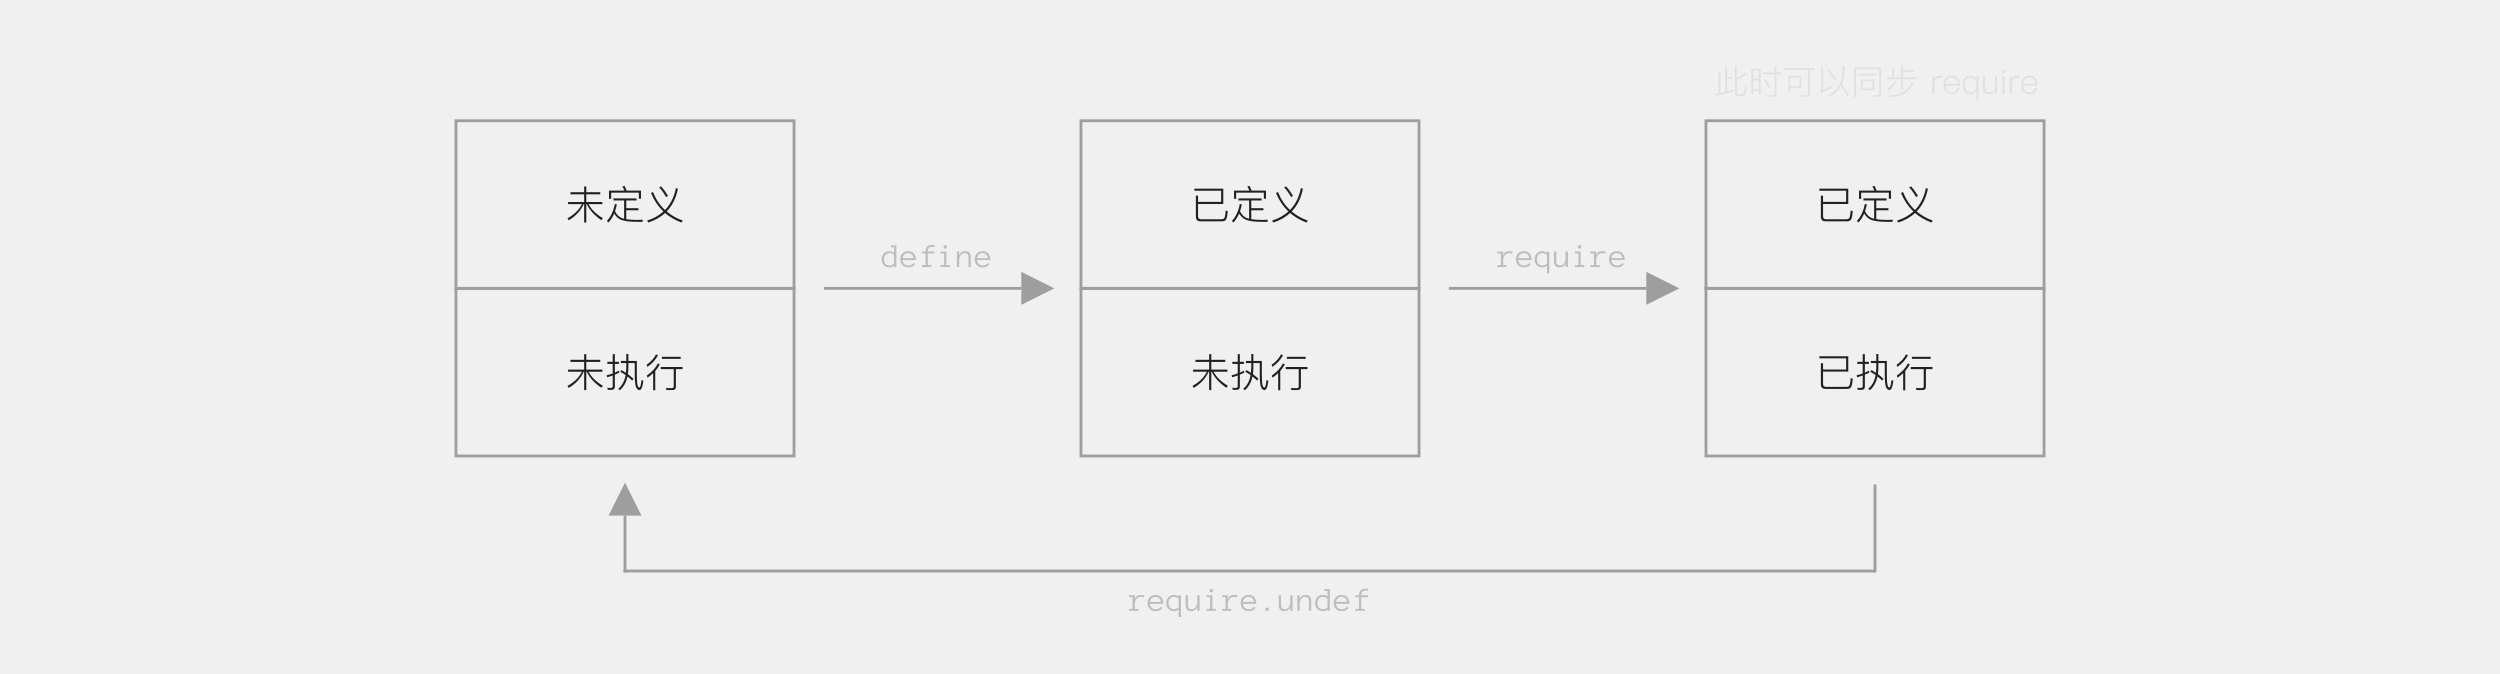
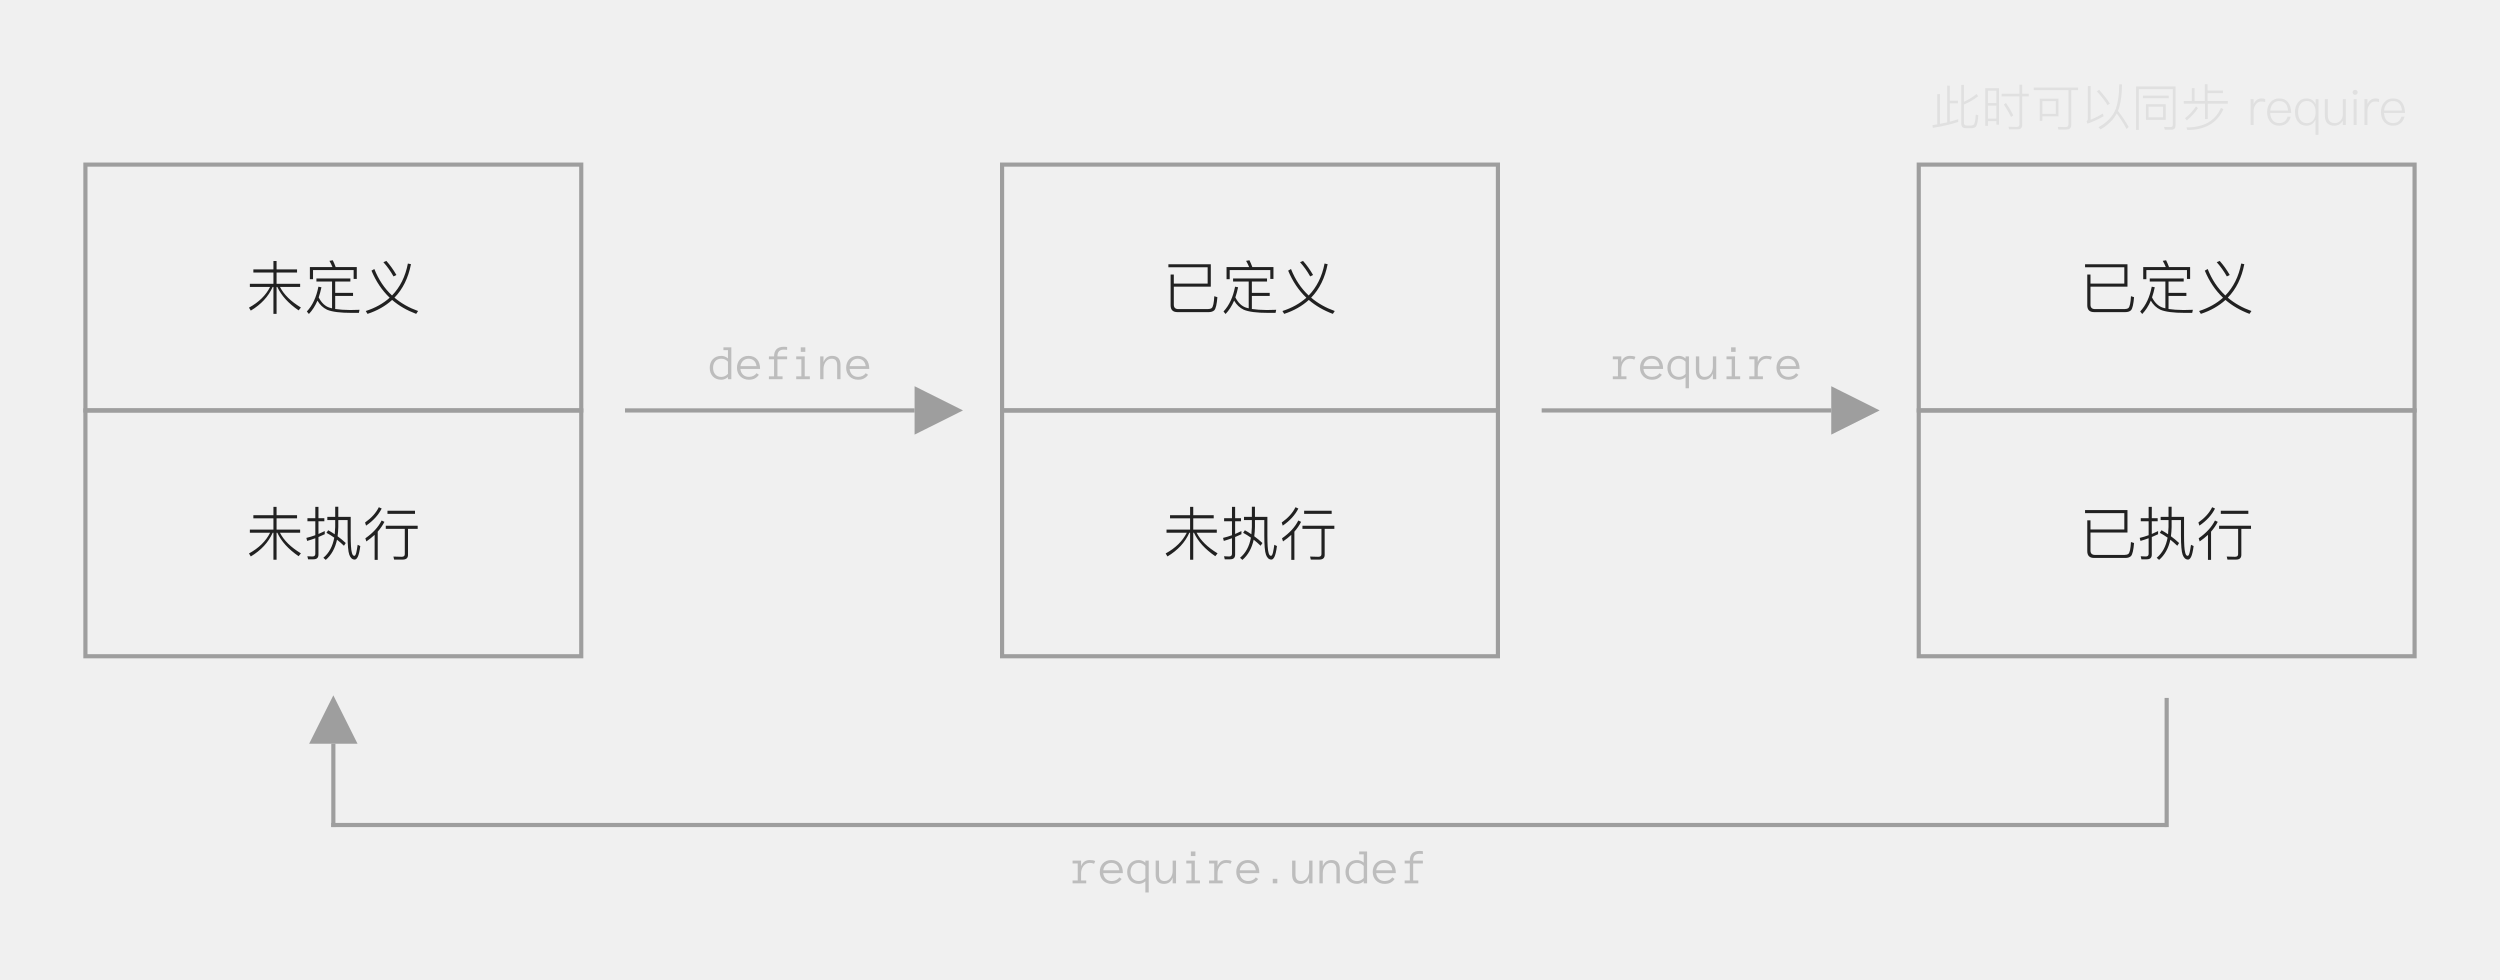
- <svg xmlns="http://www.w3.org/2000/svg" xmlns:xlink="http://www.w3.org/1999/xlink" width="880px" height="237px" viewBox="0 0 880 237" version="1.1">
+ <svg xmlns="http://www.w3.org/2000/svg" xmlns:xlink="http://www.w3.org/1999/xlink" width="600px" height="235px" viewBox="0 0 600 235" version="1.1">
  <defs>
    <rect id="path-1" x="0" y="59" width="120" height="60" />
    <mask id="mask-2" maskContentUnits="userSpaceOnUse" maskUnits="objectBoundingBox" x="0" y="0" width="120" height="60" fill="white">
      <use xlink:href="#path-1" />
    </mask>
    <rect id="path-3" x="0" y="0" width="120" height="60" />
    <mask id="mask-4" maskContentUnits="userSpaceOnUse" maskUnits="objectBoundingBox" x="0" y="0" width="120" height="60" fill="white">
      <use xlink:href="#path-3" />
    </mask>
    <rect id="path-5" x="0" y="59" width="120" height="60" />
    <mask id="mask-6" maskContentUnits="userSpaceOnUse" maskUnits="objectBoundingBox" x="0" y="0" width="120" height="60" fill="white">
      <use xlink:href="#path-5" />
    </mask>
    <rect id="path-7" x="0" y="0" width="120" height="60" />
    <mask id="mask-8" maskContentUnits="userSpaceOnUse" maskUnits="objectBoundingBox" x="0" y="0" width="120" height="60" fill="white">
      <use xlink:href="#path-7" />
    </mask>
    <rect id="path-9" x="0" y="59" width="120" height="60" />
    <mask id="mask-10" maskContentUnits="userSpaceOnUse" maskUnits="objectBoundingBox" x="0" y="0" width="120" height="60" fill="white">
      <use xlink:href="#path-9" />
    </mask>
    <rect id="path-11" x="0" y="0" width="120" height="60" />
    <mask id="mask-12" maskContentUnits="userSpaceOnUse" maskUnits="objectBoundingBox" x="0" y="0" width="120" height="60" fill="white">
      <use xlink:href="#path-11" />
    </mask>
  </defs>
  <g id="AMD-Module-Lifecycle" stroke="none" stroke-width="1" fill="none" fill-rule="evenodd">
    <g>
-       <g transform="translate(160, 23)">
+       <g transform="translate(20, 20)">
        <path d="M242.582,187.307 C242.293,187.162 241.949,187.09 241.551,187.09 C241.223,187.09 240.93,187.16 240.672,187.301 C240.414,187.441 240.195,187.626 240.016,187.854 C239.836,188.083 239.698,188.345 239.603,188.64 C239.507,188.935 239.459,189.238 239.459,189.551 L239.459,191.314 L240.695,191.314 L240.695,192 L237.42,192 L237.42,191.314 L238.656,191.314 L238.656,187.225 L237.42,187.225 L237.42,186.539 L239.459,186.539 L239.459,187.91 C239.826,186.91 240.523,186.41 241.551,186.41 C241.828,186.41 242.069,186.428 242.274,186.463 C242.479,186.498 242.67,186.561 242.846,186.65 L242.582,187.307 Z M244.773,189.551 C244.832,190.129 245.043,190.59 245.406,190.934 C245.77,191.277 246.242,191.449 246.824,191.449 C247.234,191.449 247.6,191.365 247.92,191.197 C248.24,191.029 248.48,190.82 248.641,190.57 L249.203,190.957 C248.93,191.34 248.604,191.632 248.225,191.833 C247.846,192.034 247.379,192.135 246.824,192.135 C246.402,192.135 246.016,192.064 245.664,191.924 C245.312,191.783 245.009,191.587 244.753,191.335 C244.497,191.083 244.299,190.783 244.158,190.436 C244.018,190.088 243.947,189.701 243.947,189.275 C243.947,188.861 244.011,188.479 244.138,188.13 C244.265,187.78 244.448,187.478 244.688,187.222 C244.929,186.966 245.221,186.767 245.564,186.624 C245.908,186.481 246.293,186.41 246.719,186.41 C247.184,186.41 247.59,186.488 247.938,186.645 C248.285,186.801 248.575,187.017 248.808,187.292 C249.04,187.567 249.212,187.896 249.323,188.279 C249.435,188.662 249.49,189.086 249.49,189.551 L244.773,189.551 Z M248.641,188.865 C248.551,188.268 248.334,187.822 247.99,187.529 C247.646,187.236 247.223,187.09 246.719,187.09 C246.461,187.09 246.223,187.132 246.004,187.216 C245.785,187.3 245.592,187.42 245.424,187.576 C245.256,187.732 245.115,187.921 245.002,188.142 C244.889,188.362 244.816,188.604 244.785,188.865 L248.641,188.865 Z M250.521,189.275 C250.521,188.861 250.588,188.478 250.721,188.124 C250.854,187.771 251.039,187.466 251.277,187.21 C251.516,186.954 251.806,186.757 252.147,186.618 C252.489,186.479 252.871,186.41 253.293,186.41 C253.859,186.41 254.391,186.621 254.887,187.043 L254.887,186.539 L255.695,186.539 L255.695,194.186 L254.887,194.186 L254.887,191.508 C254.656,191.715 254.405,191.871 254.134,191.977 C253.862,192.082 253.582,192.135 253.293,192.135 C252.871,192.135 252.489,192.064 252.147,191.924 C251.806,191.783 251.516,191.587 251.277,191.335 C251.039,191.083 250.854,190.783 250.721,190.436 C250.588,190.088 250.521,189.701 250.521,189.275 Z M251.324,189.275 C251.324,189.58 251.366,189.864 251.45,190.128 C251.534,190.392 251.66,190.621 251.828,190.816 C251.996,191.012 252.202,191.166 252.446,191.279 C252.69,191.393 252.973,191.449 253.293,191.449 C253.598,191.449 253.882,191.395 254.146,191.285 C254.409,191.176 254.656,190.994 254.887,190.74 L254.887,187.811 C254.656,187.557 254.409,187.373 254.146,187.26 C253.882,187.146 253.598,187.09 253.293,187.09 C252.973,187.09 252.69,187.146 252.446,187.26 C252.202,187.373 251.996,187.527 251.828,187.723 C251.66,187.918 251.534,188.149 251.45,188.417 C251.366,188.685 251.324,188.971 251.324,189.275 Z M257.359,186.539 L258.162,186.539 L258.162,189.914 C258.162,190.402 258.269,190.78 258.481,191.048 C258.694,191.315 259.037,191.449 259.51,191.449 C259.807,191.449 260.074,191.381 260.312,191.244 C260.551,191.107 260.754,190.925 260.922,190.696 C261.09,190.468 261.218,190.206 261.306,189.911 C261.394,189.616 261.438,189.309 261.438,188.988 L261.438,186.539 L262.246,186.539 L262.246,192 L261.438,192 L261.438,190.635 C261.055,191.635 260.367,192.135 259.375,192.135 C258.031,192.135 257.359,191.395 257.359,189.914 L257.359,186.539 Z M266.898,185.449 L265.809,185.449 L265.809,184.354 L266.898,184.354 L266.898,185.449 Z M267.988,192 L264.713,192 L264.713,191.314 L265.949,191.314 L265.949,187.225 L264.713,187.225 L264.713,186.539 L266.758,186.539 L266.758,191.314 L267.988,191.314 L267.988,192 Z M275.336,187.307 C275.047,187.162 274.703,187.09 274.305,187.09 C273.977,187.09 273.684,187.16 273.426,187.301 C273.168,187.441 272.949,187.626 272.77,187.854 C272.59,188.083 272.452,188.345 272.356,188.64 C272.261,188.935 272.213,189.238 272.213,189.551 L272.213,191.314 L273.449,191.314 L273.449,192 L270.174,192 L270.174,191.314 L271.41,191.314 L271.41,187.225 L270.174,187.225 L270.174,186.539 L272.213,186.539 L272.213,187.91 C272.58,186.91 273.277,186.41 274.305,186.41 C274.582,186.41 274.823,186.428 275.028,186.463 C275.233,186.498 275.424,186.561 275.6,186.65 L275.336,187.307 Z M277.527,189.551 C277.586,190.129 277.797,190.59 278.16,190.934 C278.523,191.277 278.996,191.449 279.578,191.449 C279.988,191.449 280.354,191.365 280.674,191.197 C280.994,191.029 281.234,190.82 281.395,190.57 L281.957,190.957 C281.684,191.34 281.357,191.632 280.979,191.833 C280.6,192.034 280.133,192.135 279.578,192.135 C279.156,192.135 278.77,192.064 278.418,191.924 C278.066,191.783 277.763,191.587 277.507,191.335 C277.251,191.083 277.053,190.783 276.912,190.436 C276.771,190.088 276.701,189.701 276.701,189.275 C276.701,188.861 276.765,188.479 276.892,188.13 C277.019,187.78 277.202,187.478 277.442,187.222 C277.683,186.966 277.975,186.767 278.318,186.624 C278.662,186.481 279.047,186.41 279.473,186.41 C279.938,186.41 280.344,186.488 280.691,186.645 C281.039,186.801 281.329,187.017 281.562,187.292 C281.794,187.567 281.966,187.896 282.077,188.279 C282.188,188.662 282.244,189.086 282.244,189.551 L277.527,189.551 Z M281.395,188.865 C281.305,188.268 281.088,187.822 280.744,187.529 C280.4,187.236 279.977,187.09 279.473,187.09 C279.215,187.09 278.977,187.132 278.758,187.216 C278.539,187.3 278.346,187.42 278.178,187.576 C278.01,187.732 277.869,187.921 277.756,188.142 C277.643,188.362 277.57,188.604 277.539,188.865 L281.395,188.865 Z M286.551,192 L285.461,192 L285.461,190.91 L286.551,190.91 L286.551,192 Z M290.113,186.539 L290.916,186.539 L290.916,189.914 C290.916,190.402 291.022,190.78 291.235,191.048 C291.448,191.315 291.791,191.449 292.264,191.449 C292.561,191.449 292.828,191.381 293.066,191.244 C293.305,191.107 293.508,190.925 293.676,190.696 C293.844,190.468 293.972,190.206 294.06,189.911 C294.147,189.616 294.191,189.309 294.191,188.988 L294.191,186.539 L295,186.539 L295,192 L294.191,192 L294.191,190.635 C293.809,191.635 293.121,192.135 292.129,192.135 C290.785,192.135 290.113,191.395 290.113,189.914 L290.113,186.539 Z M301.551,192 L300.742,192 L300.742,188.631 C300.742,188.143 300.637,187.764 300.426,187.494 C300.215,187.225 299.873,187.09 299.4,187.09 C299.104,187.09 298.835,187.158 298.595,187.295 C298.354,187.432 298.15,187.614 297.982,187.843 C297.814,188.071 297.687,188.333 297.599,188.628 C297.511,188.923 297.467,189.23 297.467,189.551 L297.467,192 L296.664,192 L296.664,186.539 L297.467,186.539 L297.467,187.91 C297.854,186.91 298.543,186.41 299.535,186.41 C300.879,186.41 301.551,187.15 301.551,188.631 L301.551,192 Z M308.102,192 L307.293,192 L307.293,191.496 C307.062,191.703 306.81,191.861 306.534,191.971 C306.259,192.08 305.977,192.135 305.688,192.135 C305.254,192.135 304.865,192.064 304.521,191.924 C304.178,191.783 303.888,191.587 303.651,191.335 C303.415,191.083 303.233,190.781 303.106,190.43 C302.979,190.078 302.916,189.693 302.916,189.275 C302.916,188.861 302.979,188.478 303.106,188.124 C303.233,187.771 303.415,187.468 303.651,187.216 C303.888,186.964 304.178,186.767 304.521,186.624 C304.865,186.481 305.254,186.41 305.688,186.41 C305.977,186.41 306.259,186.462 306.534,186.565 C306.81,186.669 307.062,186.824 307.293,187.031 L307.293,185.039 L306.203,185.039 L306.203,184.354 L308.102,184.354 L308.102,192 Z M307.293,187.811 C307.062,187.557 306.812,187.373 306.54,187.26 C306.269,187.146 305.98,187.09 305.676,187.09 C305.355,187.09 305.073,187.146 304.829,187.26 C304.585,187.373 304.381,187.527 304.217,187.723 C304.053,187.918 303.929,188.147 303.845,188.411 C303.761,188.675 303.719,188.963 303.719,189.275 C303.719,189.588 303.761,189.876 303.845,190.14 C303.929,190.403 304.053,190.633 304.217,190.828 C304.381,191.023 304.585,191.178 304.829,191.291 C305.073,191.404 305.355,191.461 305.676,191.461 C306.293,191.461 306.832,191.217 307.293,190.729 L307.293,187.811 Z M310.281,189.551 C310.34,190.129 310.551,190.59 310.914,190.934 C311.277,191.277 311.75,191.449 312.332,191.449 C312.742,191.449 313.107,191.365 313.428,191.197 C313.748,191.029 313.988,190.82 314.148,190.57 L314.711,190.957 C314.437,191.34 314.111,191.632 313.732,191.833 C313.354,192.034 312.887,192.135 312.332,192.135 C311.91,192.135 311.523,192.064 311.172,191.924 C310.82,191.783 310.517,191.587 310.261,191.335 C310.005,191.083 309.807,190.783 309.666,190.436 C309.525,190.088 309.455,189.701 309.455,189.275 C309.455,188.861 309.519,188.479 309.646,188.13 C309.772,187.78 309.956,187.478 310.196,187.222 C310.437,186.966 310.729,186.767 311.072,186.624 C311.416,186.481 311.801,186.41 312.227,186.41 C312.691,186.41 313.098,186.488 313.445,186.645 C313.793,186.801 314.083,187.017 314.315,187.292 C314.548,187.567 314.72,187.896 314.831,188.279 C314.942,188.662 314.998,189.086 314.998,189.551 L310.281,189.551 Z M314.148,188.865 C314.059,188.268 313.842,187.822 313.498,187.529 C313.154,187.236 312.73,187.09 312.227,187.09 C311.969,187.09 311.73,187.132 311.512,187.216 C311.293,187.3 311.1,187.42 310.932,187.576 C310.764,187.732 310.623,187.921 310.51,188.142 C310.396,188.362 310.324,188.604 310.293,188.865 L314.148,188.865 Z M321.49,187.225 L319.164,187.225 L319.164,191.314 L320.395,191.314 L320.395,192 L317.119,192 L317.119,191.314 L318.355,191.314 L318.355,187.225 L317.119,187.225 L317.119,186.539 L318.355,186.539 C318.355,185.789 318.55,185.216 318.938,184.819 C319.327,184.423 319.914,184.225 320.699,184.225 C320.883,184.225 321.038,184.23 321.165,184.242 C321.292,184.254 321.4,184.268 321.49,184.283 L321.49,184.969 C321.377,184.953 321.259,184.939 321.136,184.928 C321.013,184.916 320.867,184.91 320.699,184.91 C320.187,184.91 319.804,185.04 319.548,185.3 C319.292,185.56 319.164,185.973 319.164,186.539 L321.49,186.539 L321.49,187.225 Z" id="require.undef" fill="#BDBDBD" />
        <path d="M155.521,71 L154.713,71 L154.713,70.496 C154.482,70.703 154.229,70.861 153.954,70.971 C153.679,71.08 153.396,71.135 153.107,71.135 C152.674,71.135 152.285,71.064 151.941,70.924 C151.598,70.783 151.308,70.587 151.071,70.335 C150.835,70.083 150.653,69.781 150.526,69.43 C150.399,69.078 150.336,68.693 150.336,68.275 C150.336,67.861 150.399,67.478 150.526,67.124 C150.653,66.771 150.835,66.468 151.071,66.216 C151.308,65.964 151.598,65.767 151.941,65.624 C152.285,65.481 152.674,65.41 153.107,65.41 C153.396,65.41 153.679,65.462 153.954,65.565 C154.229,65.669 154.482,65.824 154.713,66.031 L154.713,64.039 L153.623,64.039 L153.623,63.354 L155.521,63.354 L155.521,71 Z M154.713,66.811 C154.482,66.557 154.231,66.373 153.96,66.26 C153.688,66.146 153.4,66.09 153.096,66.09 C152.775,66.09 152.493,66.146 152.249,66.26 C152.005,66.373 151.801,66.527 151.637,66.723 C151.473,66.918 151.349,67.147 151.265,67.411 C151.181,67.675 151.139,67.963 151.139,68.275 C151.139,68.588 151.181,68.876 151.265,69.14 C151.349,69.403 151.473,69.633 151.637,69.828 C151.801,70.023 152.005,70.178 152.249,70.291 C152.493,70.404 152.775,70.461 153.096,70.461 C153.713,70.461 154.252,70.217 154.713,69.729 L154.713,66.811 Z M157.701,68.551 C157.76,69.129 157.971,69.59 158.334,69.934 C158.697,70.277 159.17,70.449 159.752,70.449 C160.162,70.449 160.527,70.365 160.848,70.197 C161.168,70.029 161.408,69.82 161.568,69.57 L162.131,69.957 C161.857,70.34 161.531,70.632 161.152,70.833 C160.773,71.034 160.307,71.135 159.752,71.135 C159.33,71.135 158.943,71.064 158.592,70.924 C158.24,70.783 157.937,70.587 157.681,70.335 C157.425,70.083 157.227,69.783 157.086,69.436 C156.945,69.088 156.875,68.701 156.875,68.275 C156.875,67.861 156.938,67.479 157.065,67.13 C157.192,66.78 157.376,66.478 157.616,66.222 C157.856,65.966 158.148,65.767 158.492,65.624 C158.836,65.481 159.221,65.41 159.646,65.41 C160.111,65.41 160.518,65.488 160.865,65.645 C161.213,65.801 161.503,66.017 161.735,66.292 C161.968,66.567 162.14,66.896 162.251,67.279 C162.362,67.662 162.418,68.086 162.418,68.551 L157.701,68.551 Z M161.568,67.865 C161.479,67.268 161.262,66.822 160.918,66.529 C160.574,66.236 160.15,66.09 159.646,66.09 C159.389,66.09 159.15,66.132 158.932,66.216 C158.713,66.3 158.52,66.42 158.352,66.576 C158.184,66.732 158.043,66.921 157.93,67.142 C157.816,67.362 157.744,67.604 157.713,67.865 L161.568,67.865 Z M168.91,66.225 L166.584,66.225 L166.584,70.314 L167.814,70.314 L167.814,71 L164.539,71 L164.539,70.314 L165.775,70.314 L165.775,66.225 L164.539,66.225 L164.539,65.539 L165.775,65.539 C165.775,64.789 165.97,64.216 166.358,63.819 C166.747,63.423 167.334,63.225 168.119,63.225 C168.303,63.225 168.458,63.23 168.585,63.242 C168.712,63.254 168.82,63.268 168.91,63.283 L168.91,63.969 C168.797,63.953 168.679,63.939 168.556,63.928 C168.433,63.916 168.287,63.91 168.119,63.91 C167.607,63.91 167.224,64.04 166.968,64.3 C166.712,64.56 166.584,64.973 166.584,65.539 L168.91,65.539 L168.91,66.225 Z M173.275,64.449 L172.186,64.449 L172.186,63.354 L173.275,63.354 L173.275,64.449 Z M174.365,71 L171.09,71 L171.09,70.314 L172.326,70.314 L172.326,66.225 L171.09,66.225 L171.09,65.539 L173.135,65.539 L173.135,70.314 L174.365,70.314 L174.365,71 Z M181.725,71 L180.916,71 L180.916,67.631 C180.916,67.143 180.811,66.764 180.6,66.494 C180.389,66.225 180.047,66.09 179.574,66.09 C179.277,66.09 179.009,66.158 178.769,66.295 C178.528,66.432 178.324,66.614 178.156,66.843 C177.988,67.071 177.86,67.333 177.772,67.628 C177.685,67.923 177.641,68.23 177.641,68.551 L177.641,71 L176.838,71 L176.838,65.539 L177.641,65.539 L177.641,66.91 C178.027,65.91 178.717,65.41 179.709,65.41 C181.053,65.41 181.725,66.15 181.725,67.631 L181.725,71 Z M183.904,68.551 C183.963,69.129 184.174,69.59 184.537,69.934 C184.9,70.277 185.373,70.449 185.955,70.449 C186.365,70.449 186.73,70.365 187.051,70.197 C187.371,70.029 187.611,69.82 187.771,69.57 L188.334,69.957 C188.061,70.34 187.734,70.632 187.355,70.833 C186.977,71.034 186.51,71.135 185.955,71.135 C185.533,71.135 185.146,71.064 184.795,70.924 C184.443,70.783 184.14,70.587 183.884,70.335 C183.628,70.083 183.43,69.783 183.289,69.436 C183.148,69.088 183.078,68.701 183.078,68.275 C183.078,67.861 183.142,67.479 183.269,67.13 C183.396,66.78 183.579,66.478 183.819,66.222 C184.06,65.966 184.352,65.767 184.695,65.624 C185.039,65.481 185.424,65.41 185.85,65.41 C186.314,65.41 186.721,65.488 187.068,65.645 C187.416,65.801 187.706,66.017 187.938,66.292 C188.171,66.567 188.343,66.896 188.454,67.279 C188.565,67.662 188.621,68.086 188.621,68.551 L183.904,68.551 Z M187.771,67.865 C187.682,67.268 187.465,66.822 187.121,66.529 C186.777,66.236 186.354,66.09 185.85,66.09 C185.592,66.09 185.354,66.132 185.135,66.216 C184.916,66.3 184.723,66.42 184.555,66.576 C184.387,66.732 184.246,66.921 184.133,67.142 C184.02,67.362 183.947,67.604 183.916,67.865 L187.771,67.865 Z" id="define" fill="#BDBDBD" />
        <path d="M372.234,66.307 C371.945,66.162 371.602,66.09 371.203,66.09 C370.875,66.09 370.582,66.16 370.324,66.301 C370.066,66.441 369.848,66.626 369.668,66.854 C369.488,67.083 369.351,67.345 369.255,67.64 C369.159,67.935 369.111,68.238 369.111,68.551 L369.111,70.314 L370.348,70.314 L370.348,71 L367.072,71 L367.072,70.314 L368.309,70.314 L368.309,66.225 L367.072,66.225 L367.072,65.539 L369.111,65.539 L369.111,66.91 C369.479,65.91 370.176,65.41 371.203,65.41 C371.48,65.41 371.722,65.428 371.927,65.463 C372.132,65.498 372.322,65.561 372.498,65.65 L372.234,66.307 Z M374.426,68.551 C374.484,69.129 374.695,69.59 375.059,69.934 C375.422,70.277 375.895,70.449 376.477,70.449 C376.887,70.449 377.252,70.365 377.572,70.197 C377.893,70.029 378.133,69.82 378.293,69.57 L378.855,69.957 C378.582,70.34 378.256,70.632 377.877,70.833 C377.498,71.034 377.031,71.135 376.477,71.135 C376.055,71.135 375.668,71.064 375.316,70.924 C374.965,70.783 374.661,70.587 374.405,70.335 C374.149,70.083 373.951,69.783 373.811,69.436 C373.67,69.088 373.6,68.701 373.6,68.275 C373.6,67.861 373.663,67.479 373.79,67.13 C373.917,66.78 374.101,66.478 374.341,66.222 C374.581,65.966 374.873,65.767 375.217,65.624 C375.561,65.481 375.945,65.41 376.371,65.41 C376.836,65.41 377.242,65.488 377.59,65.645 C377.938,65.801 378.228,66.017 378.46,66.292 C378.692,66.567 378.864,66.896 378.976,67.279 C379.087,67.662 379.143,68.086 379.143,68.551 L374.426,68.551 Z M378.293,67.865 C378.203,67.268 377.986,66.822 377.643,66.529 C377.299,66.236 376.875,66.09 376.371,66.09 C376.113,66.09 375.875,66.132 375.656,66.216 C375.437,66.3 375.244,66.42 375.076,66.576 C374.908,66.732 374.768,66.921 374.654,67.142 C374.541,67.362 374.469,67.604 374.438,67.865 L378.293,67.865 Z M380.174,68.275 C380.174,67.861 380.24,67.478 380.373,67.124 C380.506,66.771 380.691,66.466 380.93,66.21 C381.168,65.954 381.458,65.757 381.8,65.618 C382.142,65.479 382.523,65.41 382.945,65.41 C383.512,65.41 384.043,65.621 384.539,66.043 L384.539,65.539 L385.348,65.539 L385.348,73.186 L384.539,73.186 L384.539,70.508 C384.309,70.715 384.058,70.871 383.786,70.977 C383.515,71.082 383.234,71.135 382.945,71.135 C382.523,71.135 382.142,71.064 381.8,70.924 C381.458,70.783 381.168,70.587 380.93,70.335 C380.691,70.083 380.506,69.783 380.373,69.436 C380.24,69.088 380.174,68.701 380.174,68.275 Z M380.977,68.275 C380.977,68.58 381.019,68.864 381.103,69.128 C381.187,69.392 381.312,69.621 381.48,69.816 C381.648,70.012 381.854,70.166 382.099,70.279 C382.343,70.393 382.625,70.449 382.945,70.449 C383.25,70.449 383.534,70.395 383.798,70.285 C384.062,70.176 384.309,69.994 384.539,69.74 L384.539,66.811 C384.309,66.557 384.062,66.373 383.798,66.26 C383.534,66.146 383.25,66.09 382.945,66.09 C382.625,66.09 382.343,66.146 382.099,66.26 C381.854,66.373 381.648,66.527 381.48,66.723 C381.312,66.918 381.187,67.149 381.103,67.417 C381.019,67.685 380.977,67.971 380.977,68.275 Z M387.012,65.539 L387.814,65.539 L387.814,68.914 C387.814,69.402 387.921,69.78 388.134,70.048 C388.347,70.315 388.689,70.449 389.162,70.449 C389.459,70.449 389.727,70.381 389.965,70.244 C390.203,70.107 390.406,69.925 390.574,69.696 C390.742,69.468 390.87,69.206 390.958,68.911 C391.046,68.616 391.09,68.309 391.09,67.988 L391.09,65.539 L391.898,65.539 L391.898,71 L391.09,71 L391.09,69.635 C390.707,70.635 390.02,71.135 389.027,71.135 C387.684,71.135 387.012,70.395 387.012,68.914 L387.012,65.539 Z M396.551,64.449 L395.461,64.449 L395.461,63.354 L396.551,63.354 L396.551,64.449 Z M397.641,71 L394.365,71 L394.365,70.314 L395.602,70.314 L395.602,66.225 L394.365,66.225 L394.365,65.539 L396.41,65.539 L396.41,70.314 L397.641,70.314 L397.641,71 Z M404.988,66.307 C404.699,66.162 404.355,66.09 403.957,66.09 C403.629,66.09 403.336,66.16 403.078,66.301 C402.82,66.441 402.602,66.626 402.422,66.854 C402.242,67.083 402.104,67.345 402.009,67.64 C401.913,67.935 401.865,68.238 401.865,68.551 L401.865,70.314 L403.102,70.314 L403.102,71 L399.826,71 L399.826,70.314 L401.062,70.314 L401.062,66.225 L399.826,66.225 L399.826,65.539 L401.865,65.539 L401.865,66.91 C402.232,65.91 402.93,65.41 403.957,65.41 C404.234,65.41 404.476,65.428 404.681,65.463 C404.886,65.498 405.076,65.561 405.252,65.65 L404.988,66.307 Z M407.18,68.551 C407.238,69.129 407.449,69.59 407.812,69.934 C408.176,70.277 408.648,70.449 409.23,70.449 C409.641,70.449 410.006,70.365 410.326,70.197 C410.646,70.029 410.887,69.82 411.047,69.57 L411.609,69.957 C411.336,70.34 411.01,70.632 410.631,70.833 C410.252,71.034 409.785,71.135 409.23,71.135 C408.809,71.135 408.422,71.064 408.07,70.924 C407.719,70.783 407.415,70.587 407.159,70.335 C406.903,70.083 406.705,69.783 406.564,69.436 C406.424,69.088 406.354,68.701 406.354,68.275 C406.354,67.861 406.417,67.479 406.544,67.13 C406.671,66.78 406.854,66.478 407.095,66.222 C407.335,65.966 407.627,65.767 407.971,65.624 C408.314,65.481 408.699,65.41 409.125,65.41 C409.59,65.41 409.996,65.488 410.344,65.645 C410.691,65.801 410.981,66.017 411.214,66.292 C411.446,66.567 411.618,66.896 411.729,67.279 C411.841,67.662 411.896,68.086 411.896,68.551 L407.18,68.551 Z M411.047,67.865 C410.957,67.268 410.74,66.822 410.396,66.529 C410.053,66.236 409.629,66.09 409.125,66.09 C408.867,66.09 408.629,66.132 408.41,66.216 C408.191,66.3 407.998,66.42 407.83,66.576 C407.662,66.732 407.521,66.921 407.408,67.142 C407.295,67.362 407.223,67.604 407.191,67.865 L411.047,67.865 Z" id="require" fill="#BDBDBD" />
        <path d="M447.316,0.568 L447.316,9.364 C446.764,9.484 446.188,9.604 445.588,9.724 L445.588,2.584 L444.94,2.584 L444.94,9.844 C444.556,9.916 444.172,9.976 443.788,10.036 L443.884,10.684 C446.164,10.324 448.192,9.856 449.968,9.268 L449.968,8.608 C449.332,8.824 448.66,9.016 447.952,9.208 L447.952,4.792 L449.908,4.792 L449.908,4.168 L447.952,4.168 L447.952,0.568 L447.316,0.568 Z M454.372,2.56 C453.472,3.304 452.464,3.928 451.348,4.42 L451.348,0.376 L450.7,0.376 L450.7,9.616 C450.7,10.384 451.06,10.768 451.804,10.768 L453.112,10.768 C453.628,10.768 454,10.636 454.228,10.372 C454.516,10.024 454.696,9.124 454.792,7.684 L454.18,7.492 C454.108,8.776 453.964,9.556 453.772,9.82 C453.616,10.024 453.352,10.132 452.98,10.132 L452.008,10.132 C451.564,10.132 451.348,9.904 451.348,9.472 L451.348,5.08 C452.644,4.54 453.772,3.88 454.756,3.088 L454.372,2.56 Z M459.76,1.168 L456.46,1.168 L456.46,10.192 L457.108,10.192 L457.108,9.076 L459.136,9.076 L459.136,9.916 L459.76,9.916 L459.76,1.168 Z M457.108,8.464 L457.108,5.344 L459.136,5.344 L459.136,8.464 L457.108,8.464 Z M457.108,4.732 L457.108,1.768 L459.136,1.768 L459.136,4.732 L457.108,4.732 Z M461.44,4.72 L460.912,5.056 C461.644,6.16 462.22,7.156 462.652,8.068 L463.192,7.696 C462.784,6.844 462.208,5.848 461.44,4.72 Z M464.272,11.044 C464.968,11.044 465.328,10.684 465.328,9.988 L465.328,3.136 L466.888,3.136 L466.888,2.5 L465.328,2.5 L465.328,0.328 L464.668,0.328 L464.668,2.5 L460.384,2.5 L460.384,3.136 L464.668,3.136 L464.668,9.82 C464.668,10.252 464.452,10.468 464.044,10.468 C463.42,10.468 462.748,10.444 462.052,10.42 L462.196,11.044 L464.272,11.044 Z M468.088,1 L468.088,1.636 L476.44,1.636 L476.44,9.796 C476.44,10.264 476.212,10.504 475.768,10.504 C475.168,10.504 474.532,10.48 473.872,10.456 L474.016,11.08 L475.996,11.08 C476.728,11.08 477.1,10.708 477.1,9.964 L477.1,1.636 L478.732,1.636 L478.732,1 L468.088,1 Z M474.028,3.676 L469.54,3.676 L469.54,9.016 L470.164,9.016 L470.164,7.924 L474.028,7.924 L474.028,3.676 Z M470.164,7.324 L470.164,4.264 L473.404,4.264 L473.404,7.324 L470.164,7.324 Z M483.796,1.564 L483.244,1.912 C484.348,3.124 485.2,4.228 485.824,5.236 L486.364,4.852 C485.764,3.916 484.912,2.812 483.796,1.564 Z M488.02,7.228 C488.992,8.536 489.772,9.784 490.372,10.96 L490.864,10.468 C490.168,9.196 489.316,7.912 488.308,6.616 C488.392,6.424 488.476,6.208 488.548,5.992 C489.028,4.432 489.28,2.512 489.28,0.244 L488.62,0.244 C488.608,2.572 488.344,4.516 487.828,6.052 C487.132,7.876 485.74,9.364 483.664,10.528 L484.108,11.068 C485.908,10.036 487.216,8.752 488.02,7.228 Z M481,9.688 C482.368,9.184 483.664,8.584 484.864,7.888 L484.672,7.252 C483.712,7.852 482.74,8.344 481.756,8.728 L481.756,0.652 L481.084,0.652 L481.084,8.548 C481.084,8.776 480.988,8.956 480.796,9.076 L481,9.688 Z M501.172,11.128 C501.808,11.128 502.132,10.78 502.132,10.084 L502.132,0.748 L492.652,0.748 L492.652,11.164 L493.312,11.164 L493.312,1.384 L501.472,1.384 L501.472,9.94 C501.472,10.312 501.292,10.504 500.956,10.504 L499.372,10.468 L499.552,11.128 L501.172,11.128 Z M494.296,2.944 L494.296,3.568 L500.5,3.568 L500.5,2.944 L494.296,2.944 Z M495.028,5.008 L495.028,8.764 L499.768,8.764 L499.768,5.008 L495.028,5.008 Z M499.144,8.164 L495.652,8.164 L495.652,5.608 L499.144,5.608 L499.144,8.164 Z M509.164,0.208 L509.164,4.24 L506.692,4.24 L506.692,1.144 L506.032,1.144 L506.032,4.24 L504.1,4.24 L504.1,4.876 L509.2,4.876 L509.2,8.572 L509.848,8.572 L509.848,4.876 L514.684,4.876 L514.684,4.24 L509.812,4.24 L509.812,2.344 L513.508,2.344 L513.508,1.732 L509.812,1.732 L509.812,0.208 L509.164,0.208 Z M513.028,5.884 C511.672,9.016 508.912,10.588 504.736,10.588 L504.976,11.2 C509.236,11.188 512.116,9.52 513.616,6.196 L513.028,5.884 Z M507.04,5.536 C506.332,6.616 505.456,7.552 504.412,8.356 L504.82,8.896 C505.888,8.056 506.788,7.072 507.508,5.944 L507.04,5.536 Z M522.748,3.628 C522.292,3.628 521.884,3.772 521.548,4.06 C521.26,4.288 521.032,4.6 520.864,4.984 L520.864,3.796 L520.144,3.796 L520.144,10 L520.864,10 L520.864,6.724 C520.864,6.1 521.02,5.56 521.356,5.104 C521.692,4.6 522.148,4.36 522.7,4.36 C523.012,4.36 523.324,4.396 523.648,4.492 L523.648,3.76 C523.408,3.664 523.108,3.628 522.748,3.628 Z M526.972,3.628 C526.096,3.628 525.4,3.952 524.872,4.6 C524.356,5.224 524.104,5.98 524.104,6.892 C524.104,7.876 524.368,8.68 524.908,9.28 C525.424,9.868 526.12,10.168 526.996,10.168 C527.788,10.168 528.424,9.94 528.928,9.484 C529.336,9.1 529.612,8.608 529.756,8.008 L529.024,8.008 C528.868,8.488 528.652,8.848 528.364,9.1 C528.016,9.388 527.56,9.544 526.996,9.544 C526.348,9.544 525.844,9.328 525.46,8.896 C525.088,8.464 524.884,7.864 524.848,7.108 L529.888,7.108 C529.852,6.04 529.612,5.212 529.18,4.624 C528.688,3.952 527.956,3.628 526.972,3.628 Z M526.984,4.252 C528.292,4.252 529.012,5.008 529.132,6.52 L524.86,6.52 C524.92,5.848 525.136,5.308 525.508,4.888 C525.88,4.456 526.372,4.252 526.984,4.252 Z M533.584,3.628 C532.696,3.628 532,3.952 531.496,4.624 C531.028,5.224 530.8,5.98 530.8,6.916 C530.8,7.828 531.028,8.584 531.484,9.184 C531.964,9.832 532.66,10.168 533.548,10.168 C534.532,10.168 535.264,9.676 535.72,8.704 L535.72,12.376 L536.44,12.376 L536.44,3.796 L535.756,3.796 L535.756,5.02 C535.3,4.084 534.568,3.628 533.584,3.628 Z M533.656,4.24 C534.328,4.24 534.844,4.504 535.228,5.032 C535.564,5.5 535.744,6.112 535.744,6.868 L535.744,7 C535.744,7.744 535.552,8.356 535.192,8.836 C534.82,9.316 534.316,9.556 533.68,9.556 C532.96,9.556 532.42,9.292 532.06,8.788 C531.712,8.32 531.544,7.696 531.544,6.916 C531.544,6.136 531.7,5.512 532.036,5.044 C532.408,4.504 532.948,4.24 533.656,4.24 Z M537.952,3.796 L537.952,7.624 C537.952,9.316 538.708,10.168 540.22,10.168 C541.108,10.168 541.804,9.76 542.284,8.956 L542.284,10 L543.004,10 L543.004,3.796 L542.284,3.796 L542.284,7.564 C542.236,8.152 542.032,8.632 541.672,8.992 C541.312,9.352 540.892,9.544 540.412,9.544 C539.812,9.544 539.368,9.376 539.08,9.04 C538.804,8.716 538.672,8.236 538.672,7.588 L538.672,3.796 L537.952,3.796 Z M545.236,1.564 C545.056,1.564 544.912,1.624 544.804,1.744 C544.684,1.84 544.624,1.984 544.624,2.164 C544.624,2.332 544.684,2.476 544.804,2.596 C544.912,2.704 545.056,2.764 545.236,2.764 C545.404,2.764 545.536,2.704 545.656,2.596 C545.776,2.476 545.848,2.332 545.848,2.164 C545.848,1.984 545.788,1.84 545.668,1.744 C545.548,1.624 545.404,1.564 545.236,1.564 Z M544.876,3.796 L544.876,10 L545.596,10 L545.596,3.796 L544.876,3.796 Z M550.072,3.628 C549.616,3.628 549.208,3.772 548.872,4.06 C548.584,4.288 548.356,4.6 548.188,4.984 L548.188,3.796 L547.468,3.796 L547.468,10 L548.188,10 L548.188,6.724 C548.188,6.1 548.344,5.56 548.68,5.104 C549.016,4.6 549.472,4.36 550.024,4.36 C550.336,4.36 550.648,4.396 550.972,4.492 L550.972,3.76 C550.732,3.664 550.432,3.628 550.072,3.628 Z M554.296,3.628 C553.42,3.628 552.724,3.952 552.196,4.6 C551.68,5.224 551.428,5.98 551.428,6.892 C551.428,7.876 551.692,8.68 552.232,9.28 C552.748,9.868 553.444,10.168 554.32,10.168 C555.112,10.168 555.748,9.94 556.252,9.484 C556.66,9.1 556.936,8.608 557.08,8.008 L556.348,8.008 C556.192,8.488 555.976,8.848 555.688,9.1 C555.34,9.388 554.884,9.544 554.32,9.544 C553.672,9.544 553.168,9.328 552.784,8.896 C552.412,8.464 552.208,7.864 552.172,7.108 L557.212,7.108 C557.176,6.04 556.936,5.212 556.504,4.624 C556.012,3.952 555.28,3.628 554.296,3.628 Z M554.308,4.252 C555.616,4.252 556.336,5.008 556.456,6.52 L552.184,6.52 C552.244,5.848 552.46,5.308 552.832,4.888 C553.204,4.456 553.696,4.252 554.308,4.252 Z" id="此时可以同步-require" fill="#E0E0E0" />
        <g id="#3" transform="translate(440, 19)">
          <use id="下半部" stroke="#9E9E9E" mask="url(#mask-2)" stroke-width="2" xlink:href="#path-1" />
          <path d="M50.592,88.806 L50.592,83.416 L40.414,83.416 L40.414,84.144 L49.836,84.144 L49.836,88.064 L41.716,88.064 L41.716,85.88 L40.946,85.88 L40.946,93.272 C40.946,94.364 41.492,94.91 42.598,94.91 L50.088,94.91 C50.676,94.91 51.124,94.756 51.432,94.462 C51.796,94.07 52.034,93.02 52.174,91.326 L51.432,91.088 C51.348,92.684 51.152,93.622 50.816,93.93 C50.592,94.098 50.27,94.182 49.878,94.182 L42.822,94.182 C42.08,94.182 41.716,93.832 41.716,93.132 L41.716,88.806 L50.592,88.806 Z M65.124,95.302 C65.39,95.302 65.628,95.092 65.852,94.672 C66.09,94.21 66.3,93.342 66.468,92.054 L65.838,91.746 C65.726,92.502 65.628,93.104 65.516,93.58 C65.39,94.126 65.236,94.406 65.04,94.406 C64.746,94.406 64.536,94.112 64.424,93.524 C64.256,92.936 64.172,91.606 64.172,89.506 L64.172,85.054 L61.19,85.054 L61.19,82.618 L60.448,82.618 L60.448,85.054 L58.558,85.054 L58.558,85.81 L60.448,85.81 L60.448,87.462 C60.434,88.05 60.392,88.638 60.336,89.226 C59.832,88.876 59.3,88.554 58.768,88.26 L58.348,88.876 C58.964,89.198 59.594,89.59 60.224,90.038 C59.832,92.138 58.964,93.748 57.606,94.868 L58.18,95.372 C59.524,94.224 60.434,92.6 60.882,90.528 C61.414,90.948 61.974,91.424 62.548,91.984 L62.982,91.326 C62.366,90.738 61.708,90.206 61.022,89.702 C61.12,89.002 61.176,88.26 61.19,87.462 L61.19,85.81 L63.43,85.81 L63.43,89.506 C63.43,91.83 63.556,93.384 63.836,94.14 C64.116,94.896 64.536,95.288 65.124,95.302 Z M55.254,95.232 C56.038,95.232 56.43,94.854 56.43,94.112 L56.43,89.884 C56.948,89.674 57.452,89.45 57.942,89.212 L57.942,88.456 C57.438,88.708 56.934,88.932 56.43,89.156 L56.43,86.104 L57.844,86.104 L57.844,85.362 L56.43,85.362 L56.43,82.646 L55.674,82.646 L55.674,85.362 L53.784,85.362 L53.784,86.104 L55.674,86.104 L55.674,89.45 C54.974,89.702 54.26,89.926 53.532,90.094 L53.714,90.822 C54.372,90.626 55.03,90.416 55.674,90.178 L55.674,93.916 C55.674,94.336 55.436,94.56 54.988,94.56 C54.596,94.56 54.19,94.532 53.77,94.504 L53.938,95.232 L55.254,95.232 Z M72.992,83.584 L72.992,84.326 L79.6,84.326 L79.6,83.584 L72.992,83.584 Z M72.586,87.182 L72.586,87.924 L77.15,87.924 L77.15,94 C77.15,94.42 76.898,94.63 76.394,94.63 C75.764,94.63 75.106,94.602 74.42,94.574 L74.588,95.302 L76.646,95.302 C77.486,95.302 77.92,94.924 77.92,94.182 L77.92,87.924 L80.244,87.924 L80.244,87.182 L72.586,87.182 Z M70.92,82.73 C70.248,84.102 69.142,85.32 67.616,86.398 L67.854,87.154 C69.562,85.992 70.808,84.62 71.606,83.052 L70.92,82.73 Z M71.592,85.922 C70.794,87.518 69.492,88.932 67.686,90.192 L67.924,90.948 C68.638,90.458 69.296,89.926 69.912,89.366 L69.912,95.372 L70.654,95.372 L70.654,88.596 C71.298,87.868 71.83,87.084 72.264,86.244 L71.592,85.922 Z" id="执行状态" fill="#212121" />
          <use id="上半部" stroke="#9E9E9E" mask="url(#mask-4)" stroke-width="2" xlink:href="#path-3" />
          <path d="M50.592,29.806 L50.592,24.416 L40.414,24.416 L40.414,25.144 L49.836,25.144 L49.836,29.064 L41.716,29.064 L41.716,26.88 L40.946,26.88 L40.946,34.272 C40.946,35.364 41.492,35.91 42.598,35.91 L50.088,35.91 C50.676,35.91 51.124,35.756 51.432,35.462 C51.796,35.07 52.034,34.02 52.174,32.326 L51.432,32.088 C51.348,33.684 51.152,34.622 50.816,34.93 C50.592,35.098 50.27,35.182 49.878,35.182 L42.822,35.182 C42.08,35.182 41.716,34.832 41.716,34.132 L41.716,29.806 L50.592,29.806 Z M55.94,27.832 L55.94,28.56 L59.692,28.56 L59.692,35 C59.468,34.944 59.258,34.888 59.062,34.832 C58.026,34.496 57.158,33.684 56.486,32.382 C56.738,31.64 56.962,30.828 57.144,29.946 L56.416,29.806 C55.94,32.298 55.016,34.286 53.644,35.756 L54.134,36.358 C54.96,35.49 55.646,34.426 56.192,33.152 C56.766,34.146 57.536,34.874 58.502,35.336 C59.678,35.84 61.652,36.092 64.396,36.092 L66.132,36.092 L66.286,35.35 C65.516,35.378 64.774,35.406 64.06,35.406 C62.632,35.392 61.428,35.308 60.448,35.154 L60.448,32.018 L64.732,32.018 L64.732,31.29 L60.448,31.29 L60.448,28.56 L64.088,28.56 L64.088,27.832 L55.94,27.832 Z M65.628,25.088 L60.56,25.088 C60.336,24.472 60.098,23.94 59.86,23.464 L59.062,23.604 C59.314,24.038 59.566,24.528 59.79,25.088 L54.372,25.088 L54.372,28 L55.128,28 L55.128,25.816 L64.872,25.816 L64.872,27.944 L65.628,27.944 L65.628,25.088 Z M72.726,23.618 L72.012,23.926 C72.908,24.92 73.72,26.054 74.448,27.342 L75.134,26.992 C74.434,25.76 73.622,24.626 72.726,23.618 Z M77.892,24.248 C77.29,27.384 76.016,29.932 74.084,31.92 C72.264,30.226 70.85,28.112 69.842,25.564 L69.156,25.956 C70.22,28.518 71.676,30.688 73.524,32.452 C71.984,33.838 70.08,34.902 67.784,35.644 L68.204,36.33 C70.556,35.56 72.516,34.44 74.112,32.984 C75.736,34.384 77.668,35.504 79.88,36.33 L80.342,35.644 C78.186,34.874 76.296,33.81 74.672,32.438 C76.674,30.38 77.99,27.706 78.634,24.402 L77.892,24.248 Z" id="定义状态" fill="#212121" />
        </g>
        <g id="#2" transform="translate(220, 19)">
          <use id="下半部" stroke="#9E9E9E" mask="url(#mask-6)" stroke-width="2" xlink:href="#path-5" />
          <path d="M45.622,82.646 L45.622,84.648 L40.806,84.648 L40.806,85.404 L45.622,85.404 L45.622,88.106 L39.966,88.106 L39.966,88.862 L44.824,88.862 C43.802,90.892 42.108,92.544 39.756,93.832 L40.19,94.546 C42.668,93.062 44.418,91.172 45.44,88.862 L45.622,88.862 L45.622,95.33 L46.378,95.33 L46.378,88.862 L46.56,88.862 C47.512,90.934 49.206,92.81 51.67,94.49 L52.216,93.804 C49.808,92.348 48.128,90.71 47.19,88.862 L52.034,88.862 L52.034,88.106 L46.378,88.106 L46.378,85.404 L51.292,85.404 L51.292,84.648 L46.378,84.648 L46.378,82.646 L45.622,82.646 Z M65.124,95.302 C65.39,95.302 65.628,95.092 65.852,94.672 C66.09,94.21 66.3,93.342 66.468,92.054 L65.838,91.746 C65.726,92.502 65.628,93.104 65.516,93.58 C65.39,94.126 65.236,94.406 65.04,94.406 C64.746,94.406 64.536,94.112 64.424,93.524 C64.256,92.936 64.172,91.606 64.172,89.506 L64.172,85.054 L61.19,85.054 L61.19,82.618 L60.448,82.618 L60.448,85.054 L58.558,85.054 L58.558,85.81 L60.448,85.81 L60.448,87.462 C60.434,88.05 60.392,88.638 60.336,89.226 C59.832,88.876 59.3,88.554 58.768,88.26 L58.348,88.876 C58.964,89.198 59.594,89.59 60.224,90.038 C59.832,92.138 58.964,93.748 57.606,94.868 L58.18,95.372 C59.524,94.224 60.434,92.6 60.882,90.528 C61.414,90.948 61.974,91.424 62.548,91.984 L62.982,91.326 C62.366,90.738 61.708,90.206 61.022,89.702 C61.12,89.002 61.176,88.26 61.19,87.462 L61.19,85.81 L63.43,85.81 L63.43,89.506 C63.43,91.83 63.556,93.384 63.836,94.14 C64.116,94.896 64.536,95.288 65.124,95.302 Z M55.254,95.232 C56.038,95.232 56.43,94.854 56.43,94.112 L56.43,89.884 C56.948,89.674 57.452,89.45 57.942,89.212 L57.942,88.456 C57.438,88.708 56.934,88.932 56.43,89.156 L56.43,86.104 L57.844,86.104 L57.844,85.362 L56.43,85.362 L56.43,82.646 L55.674,82.646 L55.674,85.362 L53.784,85.362 L53.784,86.104 L55.674,86.104 L55.674,89.45 C54.974,89.702 54.26,89.926 53.532,90.094 L53.714,90.822 C54.372,90.626 55.03,90.416 55.674,90.178 L55.674,93.916 C55.674,94.336 55.436,94.56 54.988,94.56 C54.596,94.56 54.19,94.532 53.77,94.504 L53.938,95.232 L55.254,95.232 Z M72.992,83.584 L72.992,84.326 L79.6,84.326 L79.6,83.584 L72.992,83.584 Z M72.586,87.182 L72.586,87.924 L77.15,87.924 L77.15,94 C77.15,94.42 76.898,94.63 76.394,94.63 C75.764,94.63 75.106,94.602 74.42,94.574 L74.588,95.302 L76.646,95.302 C77.486,95.302 77.92,94.924 77.92,94.182 L77.92,87.924 L80.244,87.924 L80.244,87.182 L72.586,87.182 Z M70.92,82.73 C70.248,84.102 69.142,85.32 67.616,86.398 L67.854,87.154 C69.562,85.992 70.808,84.62 71.606,83.052 L70.92,82.73 Z M71.592,85.922 C70.794,87.518 69.492,88.932 67.686,90.192 L67.924,90.948 C68.638,90.458 69.296,89.926 69.912,89.366 L69.912,95.372 L70.654,95.372 L70.654,88.596 C71.298,87.868 71.83,87.084 72.264,86.244 L71.592,85.922 Z" id="执行状态" fill="#212121" />
          <use id="上半部" stroke="#9E9E9E" mask="url(#mask-8)" stroke-width="2" xlink:href="#path-7" />
          <path d="M50.592,29.806 L50.592,24.416 L40.414,24.416 L40.414,25.144 L49.836,25.144 L49.836,29.064 L41.716,29.064 L41.716,26.88 L40.946,26.88 L40.946,34.272 C40.946,35.364 41.492,35.91 42.598,35.91 L50.088,35.91 C50.676,35.91 51.124,35.756 51.432,35.462 C51.796,35.07 52.034,34.02 52.174,32.326 L51.432,32.088 C51.348,33.684 51.152,34.622 50.816,34.93 C50.592,35.098 50.27,35.182 49.878,35.182 L42.822,35.182 C42.08,35.182 41.716,34.832 41.716,34.132 L41.716,29.806 L50.592,29.806 Z M55.94,27.832 L55.94,28.56 L59.692,28.56 L59.692,35 C59.468,34.944 59.258,34.888 59.062,34.832 C58.026,34.496 57.158,33.684 56.486,32.382 C56.738,31.64 56.962,30.828 57.144,29.946 L56.416,29.806 C55.94,32.298 55.016,34.286 53.644,35.756 L54.134,36.358 C54.96,35.49 55.646,34.426 56.192,33.152 C56.766,34.146 57.536,34.874 58.502,35.336 C59.678,35.84 61.652,36.092 64.396,36.092 L66.132,36.092 L66.286,35.35 C65.516,35.378 64.774,35.406 64.06,35.406 C62.632,35.392 61.428,35.308 60.448,35.154 L60.448,32.018 L64.732,32.018 L64.732,31.29 L60.448,31.29 L60.448,28.56 L64.088,28.56 L64.088,27.832 L55.94,27.832 Z M65.628,25.088 L60.56,25.088 C60.336,24.472 60.098,23.94 59.86,23.464 L59.062,23.604 C59.314,24.038 59.566,24.528 59.79,25.088 L54.372,25.088 L54.372,28 L55.128,28 L55.128,25.816 L64.872,25.816 L64.872,27.944 L65.628,27.944 L65.628,25.088 Z M72.726,23.618 L72.012,23.926 C72.908,24.92 73.72,26.054 74.448,27.342 L75.134,26.992 C74.434,25.76 73.622,24.626 72.726,23.618 Z M77.892,24.248 C77.29,27.384 76.016,29.932 74.084,31.92 C72.264,30.226 70.85,28.112 69.842,25.564 L69.156,25.956 C70.22,28.518 71.676,30.688 73.524,32.452 C71.984,33.838 70.08,34.902 67.784,35.644 L68.204,36.33 C70.556,35.56 72.516,34.44 74.112,32.984 C75.736,34.384 77.668,35.504 79.88,36.33 L80.342,35.644 C78.186,34.874 76.296,33.81 74.672,32.438 C76.674,30.38 77.99,27.706 78.634,24.402 L77.892,24.248 Z" id="定义状态" fill="#212121" />
        </g>
        <g id="#1" transform="translate(0, 19)">
          <use id="下半部" stroke="#9E9E9E" mask="url(#mask-10)" stroke-width="2" xlink:href="#path-9" />
          <path d="M45.622,82.646 L45.622,84.648 L40.806,84.648 L40.806,85.404 L45.622,85.404 L45.622,88.106 L39.966,88.106 L39.966,88.862 L44.824,88.862 C43.802,90.892 42.108,92.544 39.756,93.832 L40.19,94.546 C42.668,93.062 44.418,91.172 45.44,88.862 L45.622,88.862 L45.622,95.33 L46.378,95.33 L46.378,88.862 L46.56,88.862 C47.512,90.934 49.206,92.81 51.67,94.49 L52.216,93.804 C49.808,92.348 48.128,90.71 47.19,88.862 L52.034,88.862 L52.034,88.106 L46.378,88.106 L46.378,85.404 L51.292,85.404 L51.292,84.648 L46.378,84.648 L46.378,82.646 L45.622,82.646 Z M65.124,95.302 C65.39,95.302 65.628,95.092 65.852,94.672 C66.09,94.21 66.3,93.342 66.468,92.054 L65.838,91.746 C65.726,92.502 65.628,93.104 65.516,93.58 C65.39,94.126 65.236,94.406 65.04,94.406 C64.746,94.406 64.536,94.112 64.424,93.524 C64.256,92.936 64.172,91.606 64.172,89.506 L64.172,85.054 L61.19,85.054 L61.19,82.618 L60.448,82.618 L60.448,85.054 L58.558,85.054 L58.558,85.81 L60.448,85.81 L60.448,87.462 C60.434,88.05 60.392,88.638 60.336,89.226 C59.832,88.876 59.3,88.554 58.768,88.26 L58.348,88.876 C58.964,89.198 59.594,89.59 60.224,90.038 C59.832,92.138 58.964,93.748 57.606,94.868 L58.18,95.372 C59.524,94.224 60.434,92.6 60.882,90.528 C61.414,90.948 61.974,91.424 62.548,91.984 L62.982,91.326 C62.366,90.738 61.708,90.206 61.022,89.702 C61.12,89.002 61.176,88.26 61.19,87.462 L61.19,85.81 L63.43,85.81 L63.43,89.506 C63.43,91.83 63.556,93.384 63.836,94.14 C64.116,94.896 64.536,95.288 65.124,95.302 Z M55.254,95.232 C56.038,95.232 56.43,94.854 56.43,94.112 L56.43,89.884 C56.948,89.674 57.452,89.45 57.942,89.212 L57.942,88.456 C57.438,88.708 56.934,88.932 56.43,89.156 L56.43,86.104 L57.844,86.104 L57.844,85.362 L56.43,85.362 L56.43,82.646 L55.674,82.646 L55.674,85.362 L53.784,85.362 L53.784,86.104 L55.674,86.104 L55.674,89.45 C54.974,89.702 54.26,89.926 53.532,90.094 L53.714,90.822 C54.372,90.626 55.03,90.416 55.674,90.178 L55.674,93.916 C55.674,94.336 55.436,94.56 54.988,94.56 C54.596,94.56 54.19,94.532 53.77,94.504 L53.938,95.232 L55.254,95.232 Z M72.992,83.584 L72.992,84.326 L79.6,84.326 L79.6,83.584 L72.992,83.584 Z M72.586,87.182 L72.586,87.924 L77.15,87.924 L77.15,94 C77.15,94.42 76.898,94.63 76.394,94.63 C75.764,94.63 75.106,94.602 74.42,94.574 L74.588,95.302 L76.646,95.302 C77.486,95.302 77.92,94.924 77.92,94.182 L77.92,87.924 L80.244,87.924 L80.244,87.182 L72.586,87.182 Z M70.92,82.73 C70.248,84.102 69.142,85.32 67.616,86.398 L67.854,87.154 C69.562,85.992 70.808,84.62 71.606,83.052 L70.92,82.73 Z M71.592,85.922 C70.794,87.518 69.492,88.932 67.686,90.192 L67.924,90.948 C68.638,90.458 69.296,89.926 69.912,89.366 L69.912,95.372 L70.654,95.372 L70.654,88.596 C71.298,87.868 71.83,87.084 72.264,86.244 L71.592,85.922 Z" id="执行状态" fill="#212121" />
          <use id="上半部" stroke="#9E9E9E" mask="url(#mask-12)" stroke-width="2" xlink:href="#path-11" />
          <path d="M45.622,23.646 L45.622,25.648 L40.806,25.648 L40.806,26.404 L45.622,26.404 L45.622,29.106 L39.966,29.106 L39.966,29.862 L44.824,29.862 C43.802,31.892 42.108,33.544 39.756,34.832 L40.19,35.546 C42.668,34.062 44.418,32.172 45.44,29.862 L45.622,29.862 L45.622,36.33 L46.378,36.33 L46.378,29.862 L46.56,29.862 C47.512,31.934 49.206,33.81 51.67,35.49 L52.216,34.804 C49.808,33.348 48.128,31.71 47.19,29.862 L52.034,29.862 L52.034,29.106 L46.378,29.106 L46.378,26.404 L51.292,26.404 L51.292,25.648 L46.378,25.648 L46.378,23.646 L45.622,23.646 Z M55.94,27.832 L55.94,28.56 L59.692,28.56 L59.692,35 C59.468,34.944 59.258,34.888 59.062,34.832 C58.026,34.496 57.158,33.684 56.486,32.382 C56.738,31.64 56.962,30.828 57.144,29.946 L56.416,29.806 C55.94,32.298 55.016,34.286 53.644,35.756 L54.134,36.358 C54.96,35.49 55.646,34.426 56.192,33.152 C56.766,34.146 57.536,34.874 58.502,35.336 C59.678,35.84 61.652,36.092 64.396,36.092 L66.132,36.092 L66.286,35.35 C65.516,35.378 64.774,35.406 64.06,35.406 C62.632,35.392 61.428,35.308 60.448,35.154 L60.448,32.018 L64.732,32.018 L64.732,31.29 L60.448,31.29 L60.448,28.56 L64.088,28.56 L64.088,27.832 L55.94,27.832 Z M65.628,25.088 L60.56,25.088 C60.336,24.472 60.098,23.94 59.86,23.464 L59.062,23.604 C59.314,24.038 59.566,24.528 59.79,25.088 L54.372,25.088 L54.372,28 L55.128,28 L55.128,25.816 L64.872,25.816 L64.872,27.944 L65.628,27.944 L65.628,25.088 Z M72.726,23.618 L72.012,23.926 C72.908,24.92 73.72,26.054 74.448,27.342 L75.134,26.992 C74.434,25.76 73.622,24.626 72.726,23.618 Z M77.892,24.248 C77.29,27.384 76.016,29.932 74.084,31.92 C72.264,30.226 70.85,28.112 69.842,25.564 L69.156,25.956 C70.22,28.518 71.676,30.688 73.524,32.452 C71.984,33.838 70.08,34.902 67.784,35.644 L68.204,36.33 C70.556,35.56 72.516,34.44 74.112,32.984 C75.736,34.384 77.668,35.504 79.88,36.33 L80.342,35.644 C78.186,34.874 76.296,33.81 74.672,32.438 C76.674,30.38 77.99,27.706 78.634,24.402 L77.892,24.248 Z" id="定义状态" fill="#212121" />
        </g>
        <g id="箭头#3" transform="translate(55, 148)" stroke="#9E9E9E">
          <g id="箭头" transform="translate(5, 15.5) rotate(-90) translate(-5, -15.5) translate(-10.5, 10.5)">
            <polygon id="Triangle" fill="#9E9E9E" transform="translate(26, 5) rotate(90) translate(-26, -5) " points="26 0 31 10 21 10" />
            <path d="M20.5,5.004 L0.5,5.004" id="Path-2" />
          </g>
          <path d="M445,0 L445,30" id="Line" stroke-linecap="square" />
          <path d="M444.5,30 L5,30" id="Line" stroke-linecap="square" />
        </g>
        <g id="箭头#2" transform="translate(350, 73.5)" stroke="#9E9E9E">
          <polygon id="Triangle" fill="#9E9E9E" transform="translate(75, 5) rotate(90) translate(-75, -5) " points="75 0 80 10 70 10" />
          <path d="M69.5,5.004 L0,5" id="Path-2" />
        </g>
        <g id="箭头#1" transform="translate(130, 73.5)" stroke="#9E9E9E">
          <polygon id="Triangle" fill="#9E9E9E" transform="translate(75, 5) rotate(90) translate(-75, -5) " points="75 0 80 10 70 10" />
          <path d="M69.5,5.004 L0,5" id="Path-2" />
        </g>
      </g>
    </g>
  </g>
</svg>
